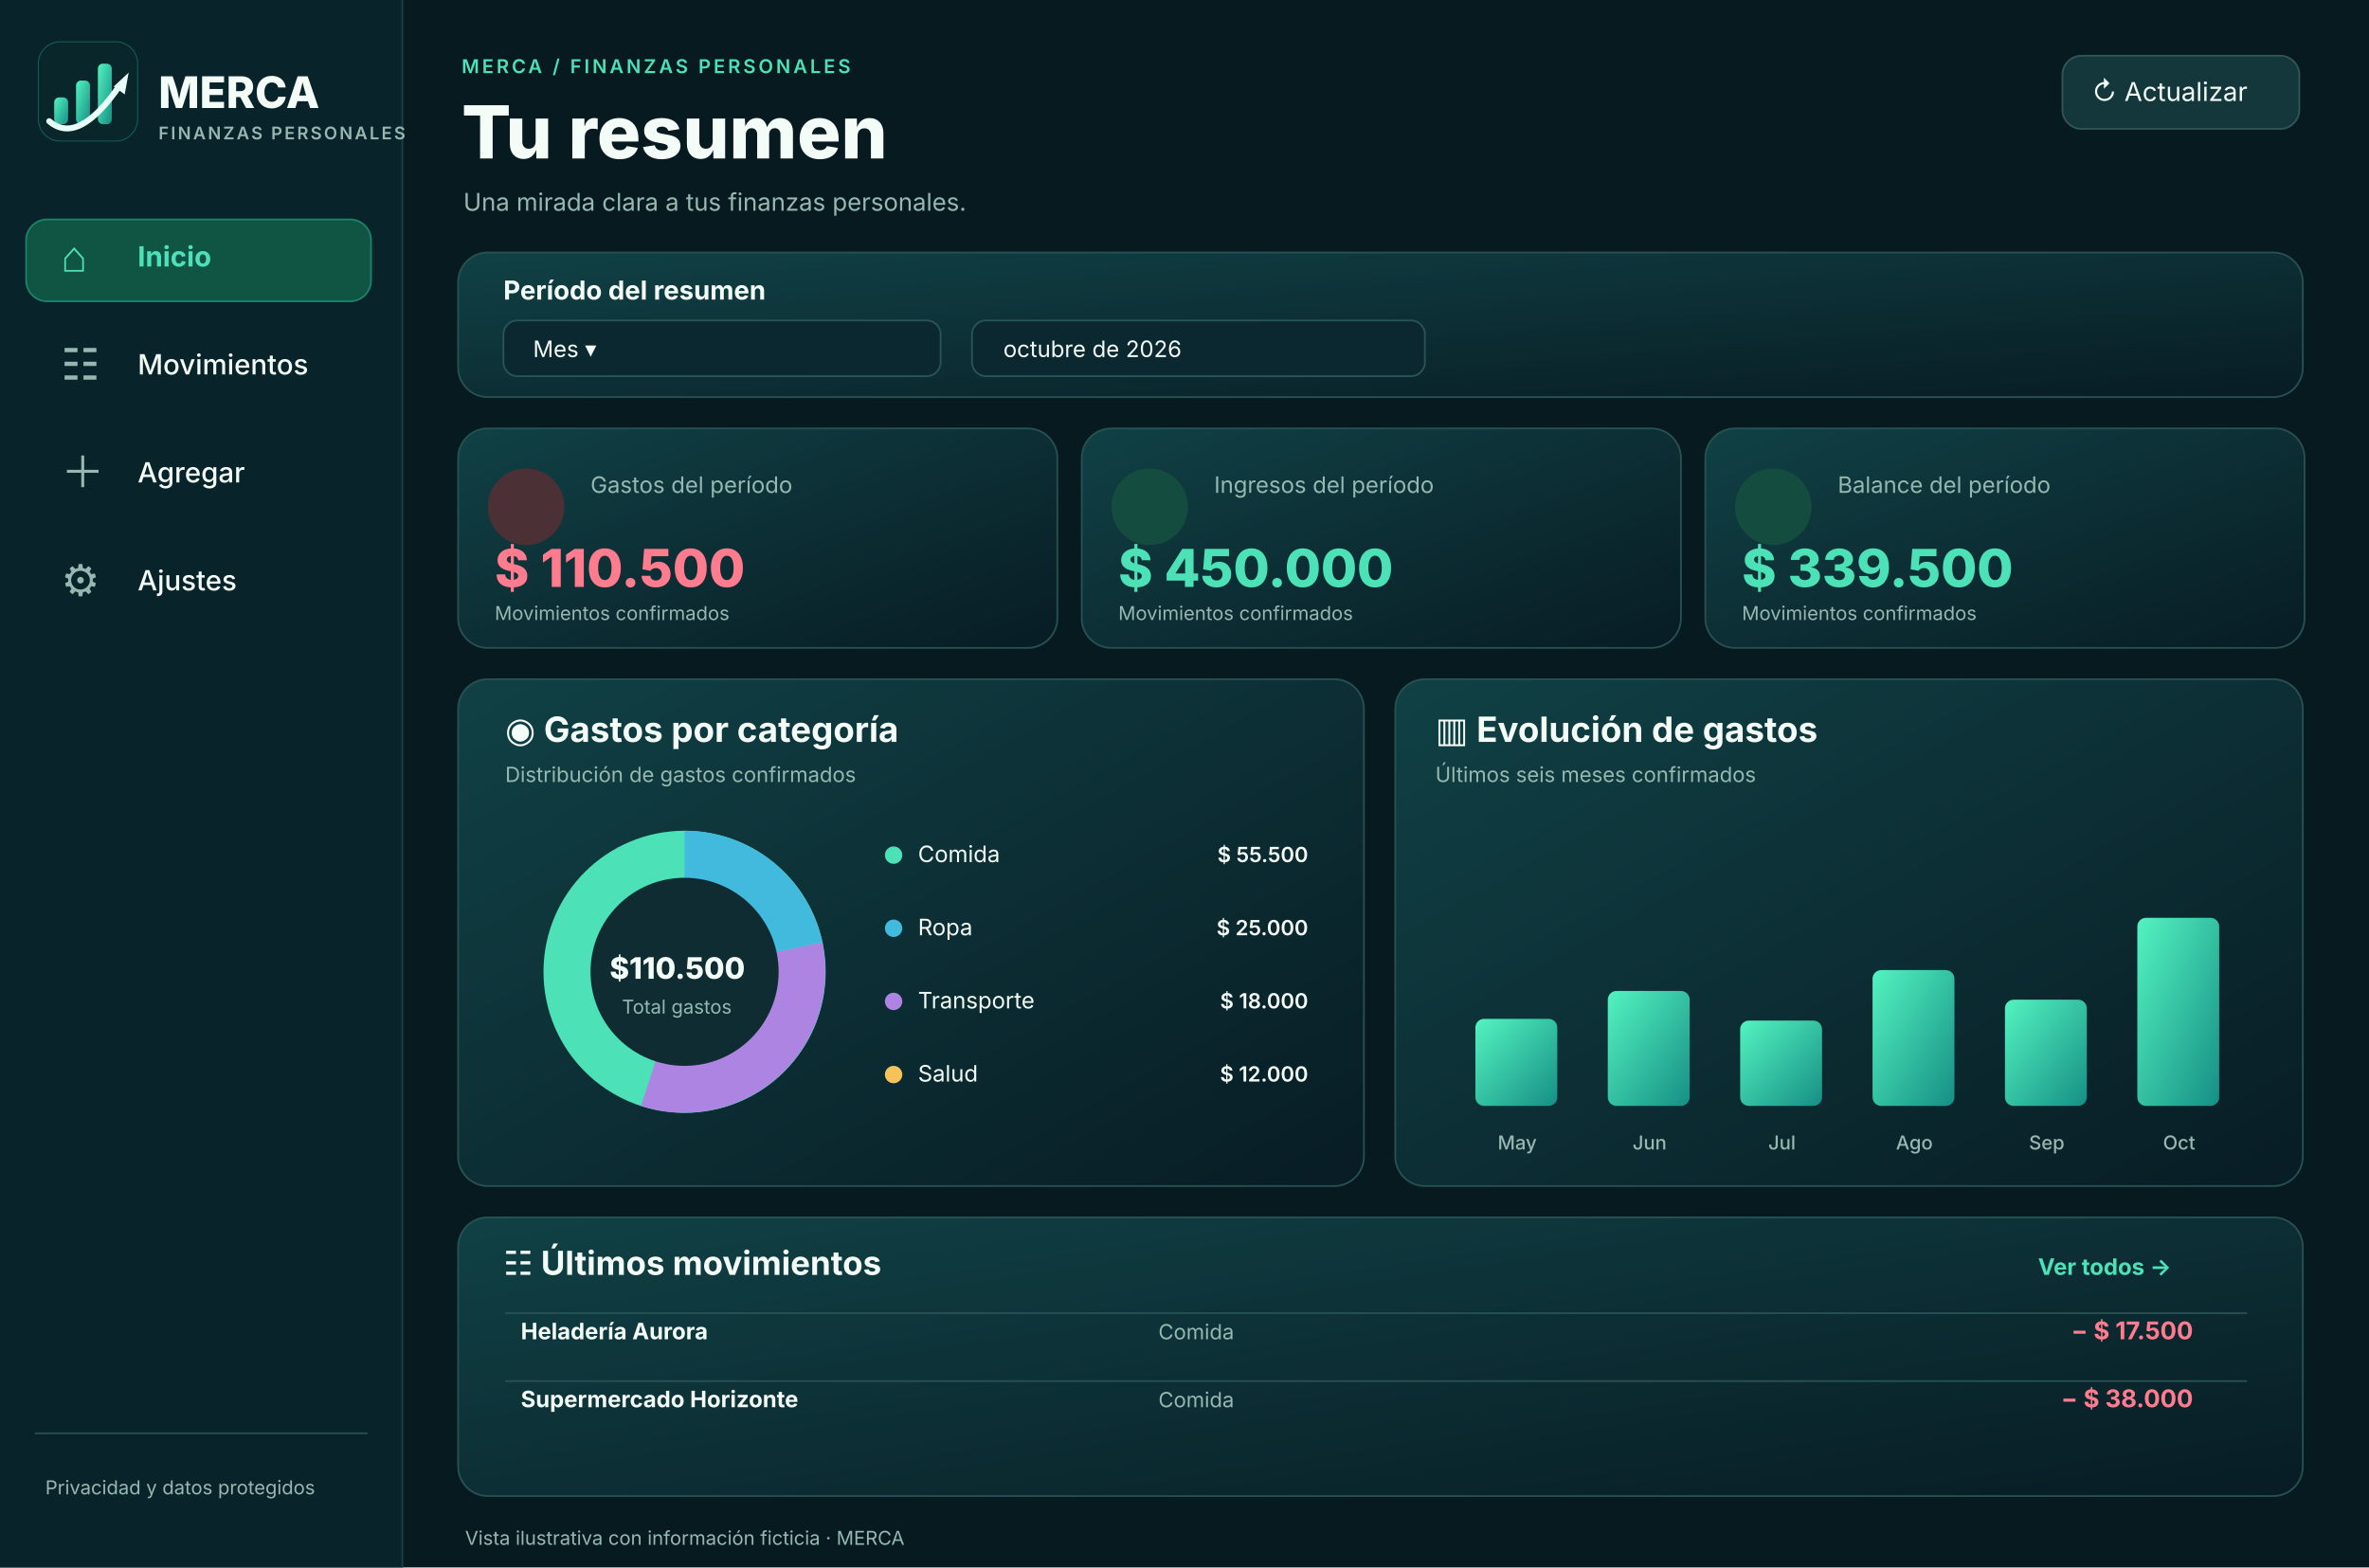
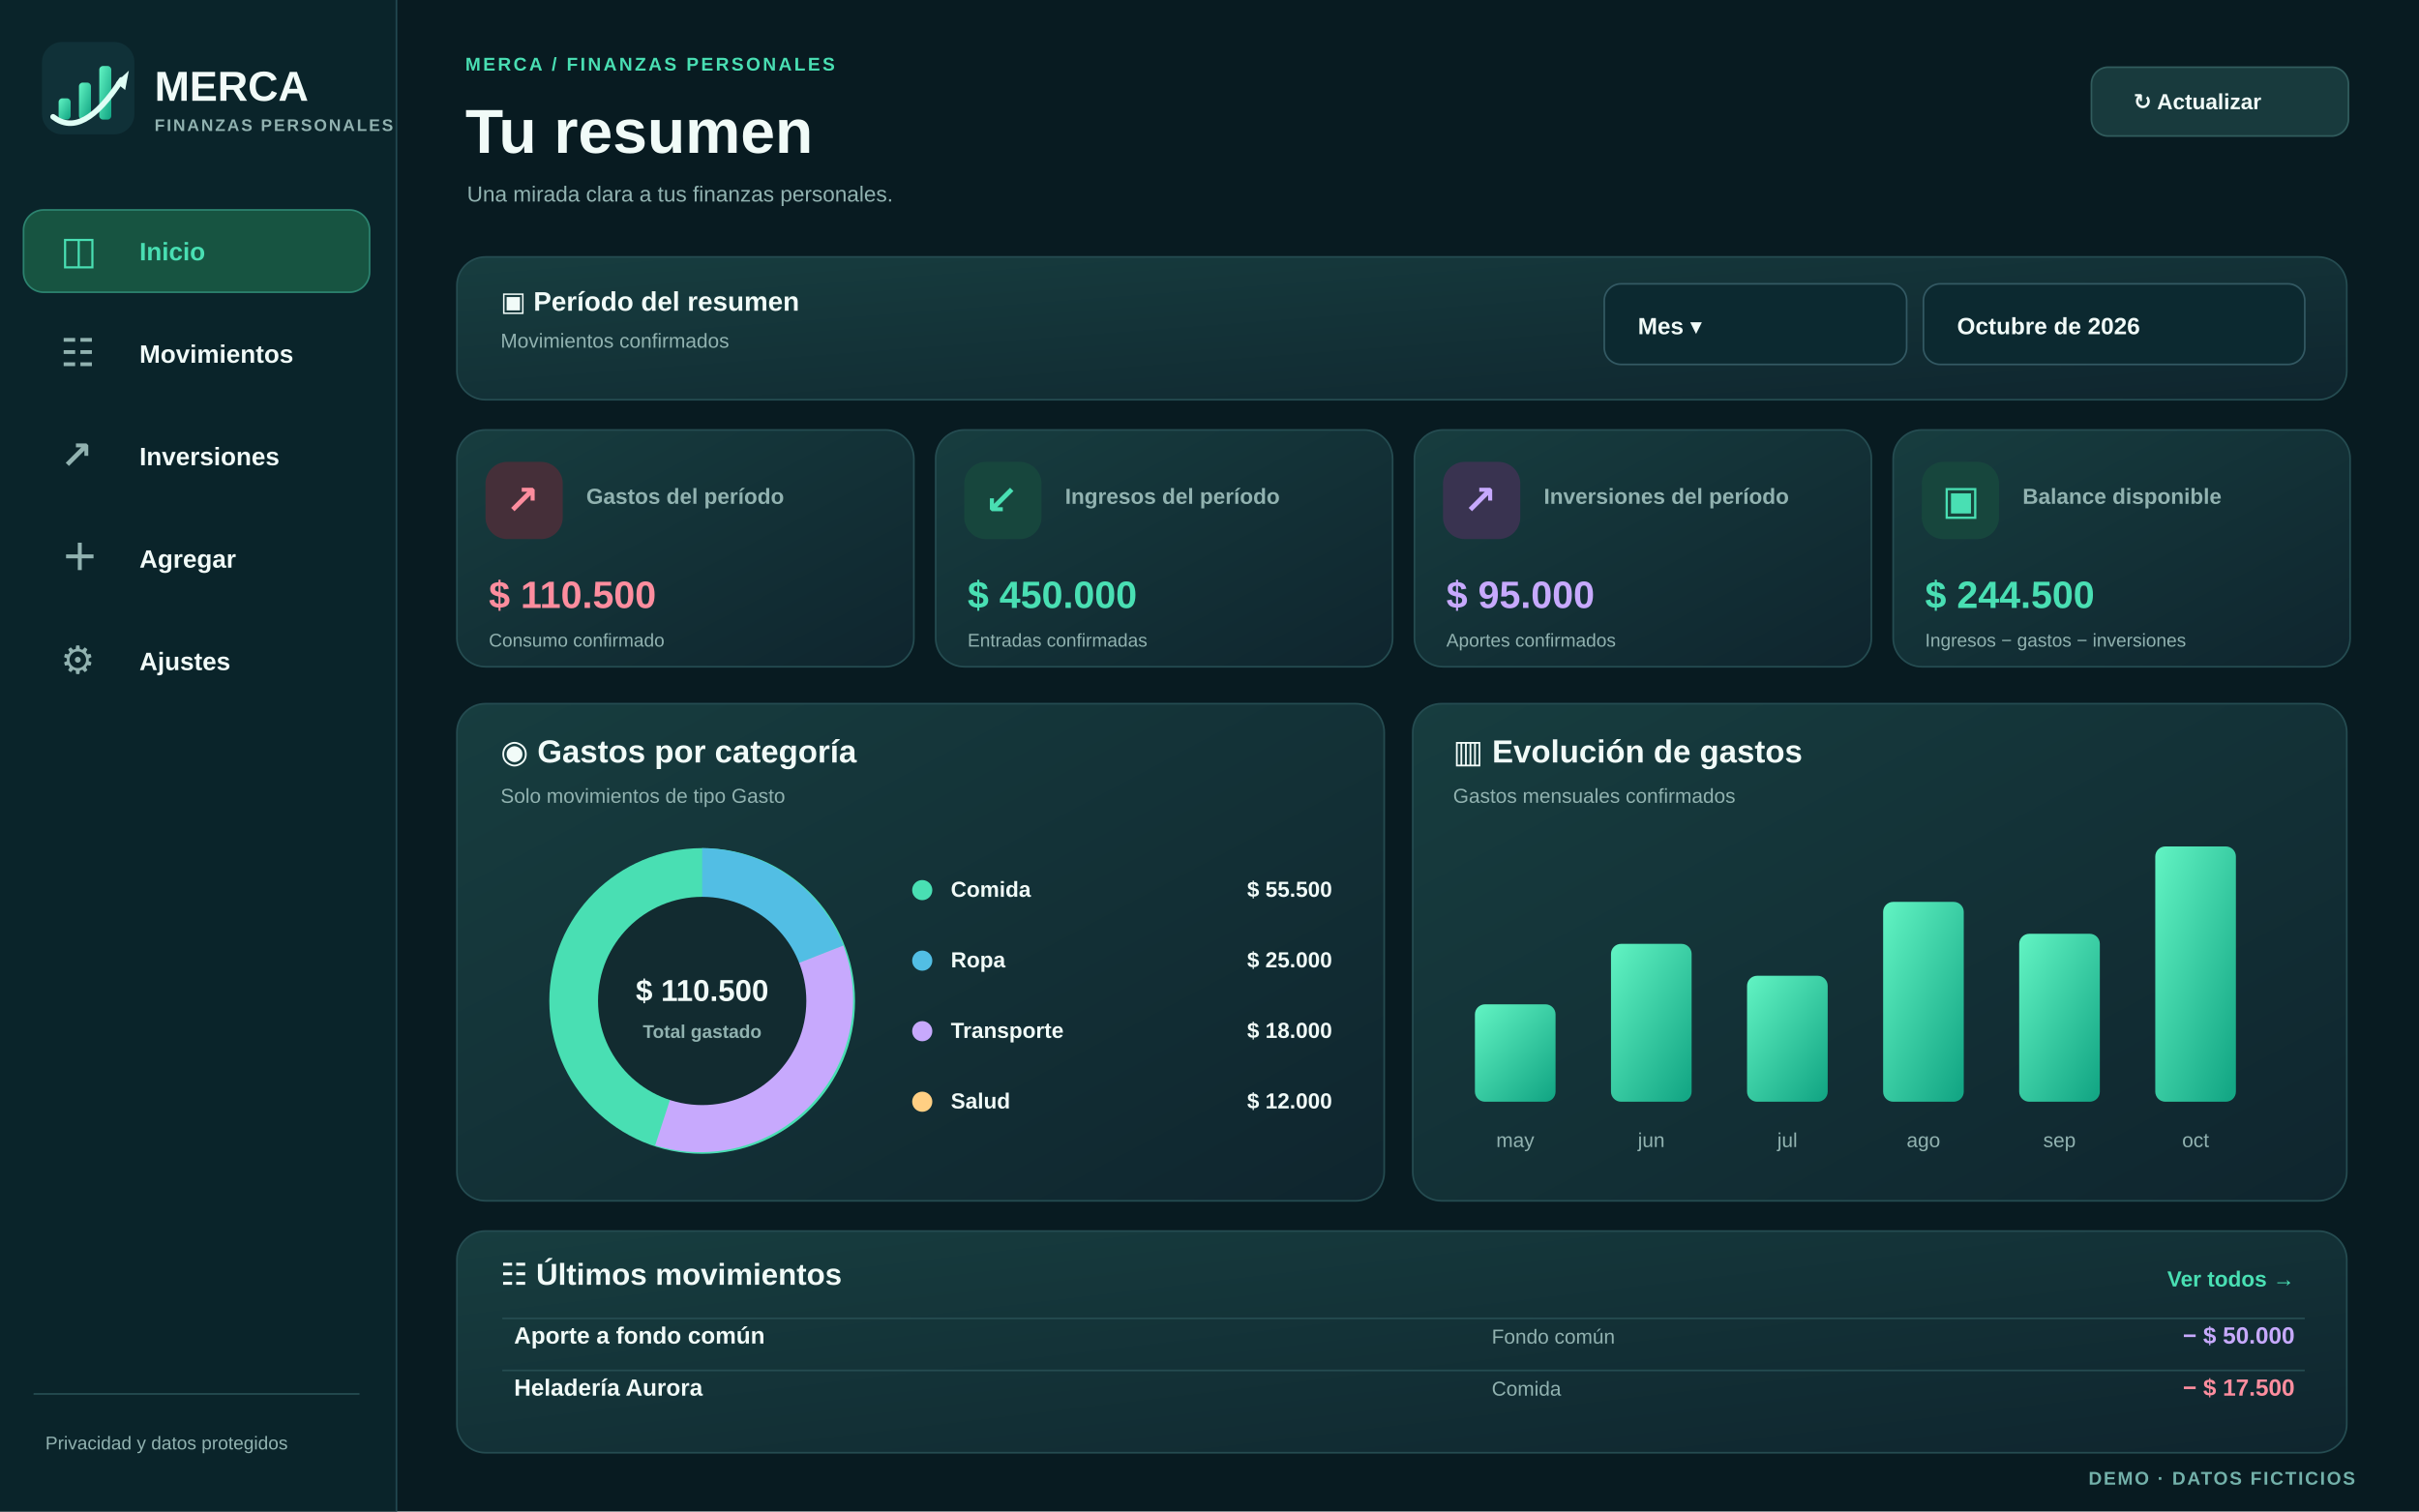
- <svg xmlns="http://www.w3.org/2000/svg" width="1360" height="900" viewBox="0 0 1360 900" role="img">
+ <svg xmlns="http://www.w3.org/2000/svg" role="img" viewBox="0 0 1440 900" width="1440" height="900">
  <defs>
-     <linearGradient id="g" x1="0" y1="0" x2="1" y2="1">
-       <stop stop-color="#104145" />
-       <stop offset="1" stop-color="#081c24" />
+     <linearGradient id="grad" x1="0" y1="0" x2="1" y2="1">
+       <stop stop-color="#173d3f" />
+       <stop offset="1" stop-color="#0f252e" />
    </linearGradient>
-     <linearGradient id="accent" x1="0" y1="0" x2="1" y2="1">
-       <stop stop-color="#53f3c0" />
-       <stop offset="1" stop-color="#168f85" />
+     <linearGradient id="glow" x1="0" y1="0" x2=".9" y2="1">
+       <stop stop-color="#62f4c3" />
+       <stop offset="1" stop-color="#14a785" />
+     </linearGradient>
+     <linearGradient id="purple" x1="0" y1="0" x2="0" y2="1">
+       <stop stop-color="#d6b7fa" />
+       <stop offset="1" stop-color="#7554b7" />
+     </linearGradient>
+     <linearGradient id="shine" x1="0" y1="0" x2="1" y2="1">
+       <stop stop-color="#162f50" />
+       <stop offset="1" stop-color="#12252e" />
    </linearGradient>
  </defs>
-   <rect x="0" y="0" width="1360" height="900" rx="0" fill="#071a20" />
-   <rect x="0" y="0" width="231" height="900" rx="0" fill="#082329" />
-   <line x1="231" y1="0" x2="231" y2="900" stroke="#174049" stroke-width="1" />
-   <g transform="translate(22 24) scale(0.57)">
-     <rect x="0" y="0" width="100" height="100" rx="22" fill="#09262a" stroke="#146056" stroke-width="1" />
-     <rect x="16" y="56" width="14" height="27" rx="5" fill="url(#accent)" />
-     <rect x="38" y="39" width="14" height="44" rx="5" fill="url(#accent)" />
-     <rect x="60" y="22" width="14" height="61" rx="5" fill="url(#accent)" />
-     <path d="M11 80 Q40 105 82 44" fill="none" stroke="#e8fff8" stroke-width="6" stroke-linecap="round" />
-     <path d="M76 45 L91 31 L87 53Z" fill="#e8fff8" />
+   <rect x="0" y="0" width="1440" height="900" rx="0" fill="#081b21" />
+   <rect x="0" y="0" width="236" height="900" rx="0" fill="#0a242a" />
+   <line x1="236" y1="0" x2="236" y2="900" stroke="#224851" stroke-width="1" />
+   <g transform="translate(25,25) scale(0.55)">
+     <rect x="0" y="0" width="100" height="100" rx="22" fill="#103138" />
+     <rect x="18" y="61" width="13" height="23" rx="4" fill="url(#glow)" />
+     <rect x="40" y="44" width="13" height="40" rx="4" fill="url(#glow)" />
+     <rect x="62" y="26" width="13" height="58" rx="4" fill="url(#glow)" />
+     <path d="M12 81 Q44 106 86 41" stroke="#dffef5" fill="none" stroke-width="6" stroke-linecap="round" />
+     <path d="M80 44 L94 31 L90 52Z" fill="#dffef5" />
  </g>
-   <text x="91" y="62" font-family="Inter,Segoe UI,Arial,sans-serif" font-size="25" fill="#f4fcf8" font-weight="800">MERCA</text>
-   <text x="91" y="80" font-family="Inter,Segoe UI,Arial,sans-serif" font-size="10" fill="#96b8b1" font-weight="600" letter-spacing="1.2">FINANZAS PERSONALES</text>
-   <rect x="15" y="126" width="198" height="47" rx="12" fill="#105444" stroke="#1b826b" stroke-width="1" />
-   <text x="35" y="156" font-family="Inter,Segoe UI,Arial,sans-serif" font-size="25" fill="#4ce1b7" font-weight="400">⌂</text>
-   <text x="79" y="153" font-family="Inter,Segoe UI,Arial,sans-serif" font-size="16" fill="#4ce1b7" font-weight="700">Inicio</text>
-   <text x="35" y="218" font-family="Inter,Segoe UI,Arial,sans-serif" font-size="25" fill="#96b8b1" font-weight="400">☷</text>
-   <text x="79" y="215" font-family="Inter,Segoe UI,Arial,sans-serif" font-size="16" fill="#f4fcf8" font-weight="500">Movimientos</text>
-   <text x="35" y="280" font-family="Inter,Segoe UI,Arial,sans-serif" font-size="25" fill="#96b8b1" font-weight="400">＋</text>
-   <text x="79" y="277" font-family="Inter,Segoe UI,Arial,sans-serif" font-size="16" fill="#f4fcf8" font-weight="500">Agregar</text>
-   <text x="35" y="342" font-family="Inter,Segoe UI,Arial,sans-serif" font-size="25" fill="#96b8b1" font-weight="400">⚙</text>
-   <text x="79" y="339" font-family="Inter,Segoe UI,Arial,sans-serif" font-size="16" fill="#f4fcf8" font-weight="500">Ajustes</text>
-   <line x1="20" y1="823" x2="211" y2="823" stroke="#255057" stroke-width="1" />
-   <text x="26" y="858" font-family="Inter,Segoe UI,Arial,sans-serif" font-size="11" fill="#96b8b1" font-weight="400">Privacidad y datos protegidos</text>
-   <text x="265" y="42" font-family="Inter,Segoe UI,Arial,sans-serif" font-size="11" fill="#4ce1b7" font-weight="600" letter-spacing="1.6">MERCA  /  FINANZAS PERSONALES</text>
-   <text x="265" y="91" font-family="Inter,Segoe UI,Arial,sans-serif" font-size="42" fill="#f4fcf8" font-weight="800">Tu resumen</text>
-   <text x="266" y="121" font-family="Inter,Segoe UI,Arial,sans-serif" font-size="14" fill="#96b8b1" font-weight="400">Una mirada clara a tus finanzas personales.</text>
-   <rect x="1184" y="32" width="136" height="42" rx="11" fill="#13373a" stroke="#315659" stroke-width="1" />
-   <text x="1201" y="58" font-family="Inter,Segoe UI,Arial,sans-serif" font-size="15" fill="#f4fcf8" font-weight="400">↻  Actualizar</text>
-   <text x="267" y="887" font-family="Inter,Segoe UI,Arial,sans-serif" font-size="11" fill="#96b8b1" font-weight="400">Vista ilustrativa con información ficticia · MERCA</text>
-   <rect x="263" y="145" width="1059" height="83" rx="17" fill="url(#g)" stroke="#275153" stroke-width="1" />
-   <text x="289" y="172" font-family="Inter,Segoe UI,Arial,sans-serif" font-size="15" fill="#f4fcf8" font-weight="750">Período del resumen</text>
-   <rect x="289" y="184" width="251" height="32" rx="8" fill="#0b2830" stroke="#285658" stroke-width="1" />
-   <text x="306" y="205" font-family="Inter,Segoe UI,Arial,sans-serif" font-size="13" fill="#f4fcf8" font-weight="400">Mes     ▾</text>
-   <rect x="558" y="184" width="260" height="32" rx="8" fill="#0b2830" stroke="#285658" stroke-width="1" />
-   <text x="576" y="205" font-family="Inter,Segoe UI,Arial,sans-serif" font-size="13" fill="#f4fcf8" font-weight="400">octubre de 2026</text>
-   <rect x="263" y="246" width="344" height="126" rx="17" fill="url(#g)" stroke="#275153" stroke-width="1" />
-   <circle cx="302" cy="291" r="22" fill="#4b3036" />
-   <text x="339" y="283" font-family="Inter,Segoe UI,Arial,sans-serif" font-size="13" fill="#96b8b1" font-weight="400">Gastos del período</text>
-   <text x="284" y="337" font-family="Inter,Segoe UI,Arial,sans-serif" font-size="30" fill="#ff7c8e" font-weight="800">$ 110.500</text>
-   <text x="284" y="356" font-family="Inter,Segoe UI,Arial,sans-serif" font-size="11" fill="#96b8b1" font-weight="400">Movimientos confirmados</text>
-   <rect x="621" y="246" width="344" height="126" rx="17" fill="url(#g)" stroke="#275153" stroke-width="1" />
-   <circle cx="660" cy="291" r="22" fill="#144c40" />
-   <text x="697" y="283" font-family="Inter,Segoe UI,Arial,sans-serif" font-size="13" fill="#96b8b1" font-weight="400">Ingresos del período</text>
-   <text x="642" y="337" font-family="Inter,Segoe UI,Arial,sans-serif" font-size="30" fill="#4ce1b7" font-weight="800">$ 450.000</text>
-   <text x="642" y="356" font-family="Inter,Segoe UI,Arial,sans-serif" font-size="11" fill="#96b8b1" font-weight="400">Movimientos confirmados</text>
-   <rect x="979" y="246" width="344" height="126" rx="17" fill="url(#g)" stroke="#275153" stroke-width="1" />
-   <circle cx="1018" cy="291" r="22" fill="#144c40" />
-   <text x="1055" y="283" font-family="Inter,Segoe UI,Arial,sans-serif" font-size="13" fill="#96b8b1" font-weight="400">Balance del período</text>
-   <text x="1000" y="337" font-family="Inter,Segoe UI,Arial,sans-serif" font-size="30" fill="#4ce1b7" font-weight="800">$ 339.500</text>
-   <text x="1000" y="356" font-family="Inter,Segoe UI,Arial,sans-serif" font-size="11" fill="#96b8b1" font-weight="400">Movimientos confirmados</text>
-   <rect x="263" y="390" width="520" height="291" rx="17" fill="url(#g)" stroke="#275153" stroke-width="1" />
-   <rect x="801" y="390" width="521" height="291" rx="17" fill="url(#g)" stroke="#275153" stroke-width="1" />
-   <text x="290" y="426" font-family="Inter,Segoe UI,Arial,sans-serif" font-size="20" fill="#f4fcf8" font-weight="750">◉  Gastos por categoría</text>
-   <text x="290" y="449" font-family="Inter,Segoe UI,Arial,sans-serif" font-size="12" fill="#96b8b1" font-weight="400">Distribución de gastos confirmados</text>
-   <circle cx="393" cy="558" r="81" fill="#4ce1b7" />
-   <path d="M393 558 L393 477 A81 81 0 0 1 472 541Z" fill="#42badd" />
-   <path d="M393 558 L472 541 A81 81 0 0 1 368 635Z" fill="#ad84e2" />
-   <circle cx="393" cy="558" r="54" fill="#0e2c32" />
-   <text x="350" y="562" font-family="Inter,Segoe UI,Arial,sans-serif" font-size="17" fill="#f4fcf8" font-weight="800">$110.500</text>
-   <text x="357" y="582" font-family="Inter,Segoe UI,Arial,sans-serif" font-size="11" fill="#96b8b1" font-weight="400">Total gastos</text>
-   <circle cx="513" cy="491" r="5" fill="#4ce1b7" />
-   <text x="527" y="495" font-family="Inter,Segoe UI,Arial,sans-serif" font-size="13" fill="#f4fcf8" font-weight="400">Comida</text>
-   <text x="751" y="495" font-family="Inter,Segoe UI,Arial,sans-serif" font-size="12" fill="#f4fcf8" font-weight="600" text-anchor="end">$ 55.500</text>
-   <circle cx="513" cy="533" r="5" fill="#42badd" />
-   <text x="527" y="537" font-family="Inter,Segoe UI,Arial,sans-serif" font-size="13" fill="#f4fcf8" font-weight="400">Ropa</text>
-   <text x="751" y="537" font-family="Inter,Segoe UI,Arial,sans-serif" font-size="12" fill="#f4fcf8" font-weight="600" text-anchor="end">$ 25.000</text>
-   <circle cx="513" cy="575" r="5" fill="#ad84e2" />
-   <text x="527" y="579" font-family="Inter,Segoe UI,Arial,sans-serif" font-size="13" fill="#f4fcf8" font-weight="400">Transporte</text>
-   <text x="751" y="579" font-family="Inter,Segoe UI,Arial,sans-serif" font-size="12" fill="#f4fcf8" font-weight="600" text-anchor="end">$ 18.000</text>
-   <circle cx="513" cy="617" r="5" fill="#f5c35a" />
-   <text x="527" y="621" font-family="Inter,Segoe UI,Arial,sans-serif" font-size="13" fill="#f4fcf8" font-weight="400">Salud</text>
-   <text x="751" y="621" font-family="Inter,Segoe UI,Arial,sans-serif" font-size="12" fill="#f4fcf8" font-weight="600" text-anchor="end">$ 12.000</text>
-   <text x="824" y="426" font-family="Inter,Segoe UI,Arial,sans-serif" font-size="20" fill="#f4fcf8" font-weight="750">▥  Evolución de gastos</text>
-   <text x="824" y="449" font-family="Inter,Segoe UI,Arial,sans-serif" font-size="12" fill="#96b8b1" font-weight="400">Últimos seis meses confirmados</text>
-   <rect x="847" y="585" width="47" height="50" rx="5" fill="url(#accent)" />
-   <text x="871" y="660" font-family="Inter,Segoe UI,Arial,sans-serif" font-size="11" fill="#96b8b1" font-weight="500" text-anchor="middle">May</text>
-   <rect x="923" y="569" width="47" height="66" rx="5" fill="url(#accent)" />
-   <text x="947" y="660" font-family="Inter,Segoe UI,Arial,sans-serif" font-size="11" fill="#96b8b1" font-weight="500" text-anchor="middle">Jun</text>
-   <rect x="999" y="586" width="47" height="49" rx="5" fill="url(#accent)" />
-   <text x="1023" y="660" font-family="Inter,Segoe UI,Arial,sans-serif" font-size="11" fill="#96b8b1" font-weight="500" text-anchor="middle">Jul</text>
-   <rect x="1075" y="557" width="47" height="78" rx="5" fill="url(#accent)" />
-   <text x="1099" y="660" font-family="Inter,Segoe UI,Arial,sans-serif" font-size="11" fill="#96b8b1" font-weight="500" text-anchor="middle">Ago</text>
-   <rect x="1151" y="574" width="47" height="61" rx="5" fill="url(#accent)" />
-   <text x="1175" y="660" font-family="Inter,Segoe UI,Arial,sans-serif" font-size="11" fill="#96b8b1" font-weight="500" text-anchor="middle">Sep</text>
-   <rect x="1227" y="527" width="47" height="108" rx="5" fill="url(#accent)" />
-   <text x="1251" y="660" font-family="Inter,Segoe UI,Arial,sans-serif" font-size="11" fill="#96b8b1" font-weight="500" text-anchor="middle">Oct</text>
-   <rect x="263" y="699" width="1059" height="160" rx="17" fill="url(#g)" stroke="#275153" stroke-width="1" />
-   <text x="289" y="732" font-family="Inter,Segoe UI,Arial,sans-serif" font-size="19" fill="#f4fcf8" font-weight="750">☷  Últimos movimientos</text>
-   <text x="1170" y="732" font-family="Inter,Segoe UI,Arial,sans-serif" font-size="13" fill="#4ce1b7" font-weight="700">Ver todos →</text>
-   <line x1="290" y1="754" x2="1290" y2="754" stroke="#275153" stroke-width="1" />
-   <text x="299" y="769" font-family="Inter,Segoe UI,Arial,sans-serif" font-size="13" fill="#f4fcf8" font-weight="700">Heladería Aurora</text>
-   <text x="665" y="769" font-family="Inter,Segoe UI,Arial,sans-serif" font-size="12" fill="#96b8b1" font-weight="400">Comida</text>
-   <text x="1259" y="769" font-family="Inter,Segoe UI,Arial,sans-serif" font-size="14" fill="#ff7c8e" font-weight="700" text-anchor="end">− $ 17.500</text>
-   <line x1="290" y1="793" x2="1290" y2="793" stroke="#275153" stroke-width="1" />
-   <text x="299" y="808" font-family="Inter,Segoe UI,Arial,sans-serif" font-size="13" fill="#f4fcf8" font-weight="700">Supermercado Horizonte</text>
-   <text x="665" y="808" font-family="Inter,Segoe UI,Arial,sans-serif" font-size="12" fill="#96b8b1" font-weight="400">Comida</text>
-   <text x="1259" y="808" font-family="Inter,Segoe UI,Arial,sans-serif" font-size="14" fill="#ff7c8e" font-weight="700" text-anchor="end">− $ 38.000</text>
+   <text x="92" y="60" font-family="Arial,Segoe UI,sans-serif" font-size="25" fill="#f1fbf8" font-weight="800">MERCA</text>
+   <text x="92" y="78" font-family="Arial,Segoe UI,sans-serif" font-size="10" fill="#91b2b0" font-weight="600" letter-spacing="1.1">FINANZAS PERSONALES</text>
+   <rect x="14" y="125" width="206" height="49" rx="12" fill="#175441" stroke="#2c836f" stroke-width="1" />
+   <text x="36" y="157" font-family="Arial,Segoe UI,sans-serif" font-size="23" fill="#49dfb3" font-weight="700">◫</text>
+   <text x="83" y="155" font-family="Arial,Segoe UI,sans-serif" font-size="15" fill="#49dfb3" font-weight="750">Inicio</text>
+   <text x="36" y="218" font-family="Arial,Segoe UI,sans-serif" font-size="23" fill="#91b2b0" font-weight="700">☷</text>
+   <text x="83" y="216" font-family="Arial,Segoe UI,sans-serif" font-size="15" fill="#f1fbf8" font-weight="550">Movimientos</text>
+   <text x="36" y="279" font-family="Arial,Segoe UI,sans-serif" font-size="23" fill="#91b2b0" font-weight="700">↗</text>
+   <text x="83" y="277" font-family="Arial,Segoe UI,sans-serif" font-size="15" fill="#f1fbf8" font-weight="550">Inversiones</text>
+   <text x="36" y="340" font-family="Arial,Segoe UI,sans-serif" font-size="23" fill="#91b2b0" font-weight="700">＋</text>
+   <text x="83" y="338" font-family="Arial,Segoe UI,sans-serif" font-size="15" fill="#f1fbf8" font-weight="550">Agregar</text>
+   <text x="36" y="401" font-family="Arial,Segoe UI,sans-serif" font-size="23" fill="#91b2b0" font-weight="700">⚙</text>
+   <text x="83" y="399" font-family="Arial,Segoe UI,sans-serif" font-size="15" fill="#f1fbf8" font-weight="550">Ajustes</text>
+   <line x1="20" y1="830" x2="214" y2="830" stroke="#254c51" stroke-width="1" />
+   <text x="27" y="863" font-family="Arial,Segoe UI,sans-serif" font-size="11" fill="#91b2b0" font-weight="400">Privacidad y datos protegidos</text>
+   <text x="277" y="42" font-family="Arial,Segoe UI,sans-serif" font-size="11" fill="#49dfb3" font-weight="700" letter-spacing="1.4">MERCA / FINANZAS PERSONALES</text>
+   <text x="277" y="91" font-family="Arial,Segoe UI,sans-serif" font-size="37" fill="#f1fbf8" font-weight="800">Tu resumen</text>
+   <text x="278" y="120" font-family="Arial,Segoe UI,sans-serif" font-size="13" fill="#91b2b0" font-weight="400">Una mirada clara a tus finanzas personales.</text>
+   <rect x="1245" y="40" width="153" height="41" rx="10" fill="#183a3d" stroke="#315c5d" stroke-width="1" />
+   <text x="1270" y="65" font-family="Arial,Segoe UI,sans-serif" font-size="13" fill="#f1fbf8" font-weight="700">↻  Actualizar</text>
+   <rect x="272" y="153" width="1125" height="85" rx="17" fill="url(#grad)" stroke="#254c51" stroke-width="1" />
+   <text x="298" y="185" font-family="Arial,Segoe UI,sans-serif" font-size="16" fill="#f1fbf8" font-weight="750">▣  Período del resumen</text>
+   <text x="298" y="207" font-family="Arial,Segoe UI,sans-serif" font-size="12" fill="#91b2b0" font-weight="400">Movimientos confirmados</text>
+   <rect x="955" y="169" width="180" height="48" rx="10" fill="#0c2930" stroke="#335963" stroke-width="1" />
+   <text x="975" y="199" font-family="Arial,Segoe UI,sans-serif" font-size="14" fill="#f1fbf8" font-weight="700">Mes    ▾</text>
+   <rect x="1145" y="169" width="227" height="48" rx="10" fill="#0c2930" stroke="#335963" stroke-width="1" />
+   <text x="1165" y="199" font-family="Arial,Segoe UI,sans-serif" font-size="14" fill="#f1fbf8" font-weight="700">Octubre de 2026</text>
+   <rect x="272" y="256" width="272" height="141" rx="17" fill="url(#grad)" stroke="#254c51" stroke-width="1" />
+   <rect x="289" y="275" width="46" height="46" rx="13" fill="#452f39" />
+   <text x="301" y="306" font-family="Arial,Segoe UI,sans-serif" font-size="24" fill="#fd8d9e" font-weight="700">↗</text>
+   <text x="349" y="300" font-family="Arial,Segoe UI,sans-serif" font-size="13" fill="#91b2b0" font-weight="600">Gastos del período</text>
+   <text x="291" y="362" font-family="Arial,Segoe UI,sans-serif" font-size="22.667" fill="#fd8d9e" font-weight="800">$ 110.500</text>
+   <text x="291" y="385" font-family="Arial,Segoe UI,sans-serif" font-size="11" fill="#91b2b0" font-weight="400">Consumo confirmado</text>
+   <rect x="557" y="256" width="272" height="141" rx="17" fill="url(#grad)" stroke="#254c51" stroke-width="1" />
+   <rect x="574" y="275" width="46" height="46" rx="13" fill="#17463d" />
+   <text x="586" y="306" font-family="Arial,Segoe UI,sans-serif" font-size="24" fill="#49dfb3" font-weight="700">↙</text>
+   <text x="634" y="300" font-family="Arial,Segoe UI,sans-serif" font-size="13" fill="#91b2b0" font-weight="600">Ingresos del período</text>
+   <text x="576" y="362" font-family="Arial,Segoe UI,sans-serif" font-size="22.667" fill="#49dfb3" font-weight="800">$ 450.000</text>
+   <text x="576" y="385" font-family="Arial,Segoe UI,sans-serif" font-size="11" fill="#91b2b0" font-weight="400">Entradas confirmadas</text>
+   <rect x="842" y="256" width="272" height="141" rx="17" fill="url(#grad)" stroke="#254c51" stroke-width="1" />
+   <rect x="859" y="275" width="46" height="46" rx="13" fill="#393350" />
+   <text x="871" y="306" font-family="Arial,Segoe UI,sans-serif" font-size="24" fill="#c7a9fd" font-weight="700">↗</text>
+   <text x="919" y="300" font-family="Arial,Segoe UI,sans-serif" font-size="13" fill="#91b2b0" font-weight="600">Inversiones del período</text>
+   <text x="861" y="362" font-family="Arial,Segoe UI,sans-serif" font-size="22.667" fill="#c7a9fd" font-weight="800">$ 95.000</text>
+   <text x="861" y="385" font-family="Arial,Segoe UI,sans-serif" font-size="11" fill="#91b2b0" font-weight="400">Aportes confirmados</text>
+   <rect x="1127" y="256" width="272" height="141" rx="17" fill="url(#grad)" stroke="#254c51" stroke-width="1" />
+   <rect x="1144" y="275" width="46" height="46" rx="13" fill="#17463d" />
+   <text x="1156" y="306" font-family="Arial,Segoe UI,sans-serif" font-size="24" fill="#49dfb3" font-weight="700">▣</text>
+   <text x="1204" y="300" font-family="Arial,Segoe UI,sans-serif" font-size="13" fill="#91b2b0" font-weight="600">Balance disponible</text>
+   <text x="1146" y="362" font-family="Arial,Segoe UI,sans-serif" font-size="22.667" fill="#49dfb3" font-weight="800">$ 244.500</text>
+   <text x="1146" y="385" font-family="Arial,Segoe UI,sans-serif" font-size="11" fill="#91b2b0" font-weight="400">Ingresos − gastos − inversiones</text>
+   <rect x="272" y="419" width="552" height="296" rx="17" fill="url(#grad)" stroke="#254c51" stroke-width="1" />
+   <rect x="841" y="419" width="556" height="296" rx="17" fill="url(#grad)" stroke="#254c51" stroke-width="1" />
+   <text x="298" y="454" font-family="Arial,Segoe UI,sans-serif" font-size="19" fill="#f1fbf8" font-weight="750">◉  Gastos por categoría</text>
+   <text x="298" y="478" font-family="Arial,Segoe UI,sans-serif" font-size="12" fill="#91b2b0" font-weight="400">Solo movimientos de tipo Gasto</text>
+   <circle cx="418" cy="596" r="91" fill="#49dfb3" />
+   <path d="M418 596 L418 505 A91 91 0 0 1 502 563Z" fill="#52bee4" />
+   <path d="M418 596 L502 563 A91 91 0 0 1 390 682Z" fill="#c7a9fd" />
+   <circle cx="418" cy="596" r="62" fill="#122b30" />
+   <text x="418" y="596" font-family="Arial,Segoe UI,sans-serif" font-size="18" fill="#f1fbf8" font-weight="800" text-anchor="middle">$ 110.500</text>
+   <text x="418" y="618" font-family="Arial,Segoe UI,sans-serif" font-size="11" fill="#91b2b0" font-weight="600" text-anchor="middle">Total gastado</text>
+   <circle cx="549" cy="530" r="6" fill="#49dfb3" />
+   <text x="566" y="534" font-family="Arial,Segoe UI,sans-serif" font-size="13" fill="#f1fbf8" font-weight="600">Comida</text>
+   <text x="793" y="534" font-family="Arial,Segoe UI,sans-serif" font-size="13" fill="#f1fbf8" font-weight="700" text-anchor="end">$ 55.500</text>
+   <circle cx="549" cy="572" r="6" fill="#52bee4" />
+   <text x="566" y="576" font-family="Arial,Segoe UI,sans-serif" font-size="13" fill="#f1fbf8" font-weight="600">Ropa</text>
+   <text x="793" y="576" font-family="Arial,Segoe UI,sans-serif" font-size="13" fill="#f1fbf8" font-weight="700" text-anchor="end">$ 25.000</text>
+   <circle cx="549" cy="614" r="6" fill="#c7a9fd" />
+   <text x="566" y="618" font-family="Arial,Segoe UI,sans-serif" font-size="13" fill="#f1fbf8" font-weight="600">Transporte</text>
+   <text x="793" y="618" font-family="Arial,Segoe UI,sans-serif" font-size="13" fill="#f1fbf8" font-weight="700" text-anchor="end">$ 18.000</text>
+   <circle cx="549" cy="656" r="6" fill="#ffcf83" />
+   <text x="566" y="660" font-family="Arial,Segoe UI,sans-serif" font-size="13" fill="#f1fbf8" font-weight="600">Salud</text>
+   <text x="793" y="660" font-family="Arial,Segoe UI,sans-serif" font-size="13" fill="#f1fbf8" font-weight="700" text-anchor="end">$ 12.000</text>
+   <text x="865" y="454" font-family="Arial,Segoe UI,sans-serif" font-size="19" fill="#f1fbf8" font-weight="750">▥  Evolución de gastos</text>
+   <text x="865" y="478" font-family="Arial,Segoe UI,sans-serif" font-size="12" fill="#91b2b0" font-weight="400">Gastos mensuales confirmados</text>
+   <rect x="878" y="598" width="48" height="58" rx="6" fill="url(#glow)" />
+   <text x="902" y="683" font-family="Arial,Segoe UI,sans-serif" font-size="12" fill="#91b2b0" font-weight="500" text-anchor="middle">may</text>
+   <rect x="959" y="562" width="48" height="94" rx="6" fill="url(#glow)" />
+   <text x="983" y="683" font-family="Arial,Segoe UI,sans-serif" font-size="12" fill="#91b2b0" font-weight="500" text-anchor="middle">jun</text>
+   <rect x="1040" y="581" width="48" height="75" rx="6" fill="url(#glow)" />
+   <text x="1064" y="683" font-family="Arial,Segoe UI,sans-serif" font-size="12" fill="#91b2b0" font-weight="500" text-anchor="middle">jul</text>
+   <rect x="1121" y="537" width="48" height="119" rx="6" fill="url(#glow)" />
+   <text x="1145" y="683" font-family="Arial,Segoe UI,sans-serif" font-size="12" fill="#91b2b0" font-weight="500" text-anchor="middle">ago</text>
+   <rect x="1202" y="556" width="48" height="100" rx="6" fill="url(#glow)" />
+   <text x="1226" y="683" font-family="Arial,Segoe UI,sans-serif" font-size="12" fill="#91b2b0" font-weight="500" text-anchor="middle">sep</text>
+   <rect x="1283" y="504" width="48" height="152" rx="6" fill="url(#glow)" />
+   <text x="1307" y="683" font-family="Arial,Segoe UI,sans-serif" font-size="12" fill="#91b2b0" font-weight="500" text-anchor="middle">oct</text>
+   <rect x="272" y="733" width="1125" height="132" rx="17" fill="url(#grad)" stroke="#254c51" stroke-width="1" />
+   <text x="298" y="765" font-family="Arial,Segoe UI,sans-serif" font-size="18" fill="#f1fbf8" font-weight="750">☷  Últimos movimientos</text>
+   <text x="1366" y="766" font-family="Arial,Segoe UI,sans-serif" font-size="13" fill="#49dfb3" font-weight="700" text-anchor="end">Ver todos  →</text>
+   <line x1="299" y1="785" x2="1372" y2="785" stroke="#254c51" stroke-width="1" />
+   <text x="306" y="800" font-family="Arial,Segoe UI,sans-serif" font-size="14" fill="#f1fbf8" font-weight="650">Aporte a fondo común</text>
+   <text x="888" y="800" font-family="Arial,Segoe UI,sans-serif" font-size="12" fill="#91b2b0" font-weight="400">Fondo común</text>
+   <text x="1366" y="800" font-family="Arial,Segoe UI,sans-serif" font-size="14" fill="#c7a9fd" font-weight="750" text-anchor="end">− $ 50.000</text>
+   <line x1="299" y1="816" x2="1372" y2="816" stroke="#254c51" stroke-width="1" />
+   <text x="306" y="831" font-family="Arial,Segoe UI,sans-serif" font-size="14" fill="#f1fbf8" font-weight="650">Heladería Aurora</text>
+   <text x="888" y="831" font-family="Arial,Segoe UI,sans-serif" font-size="12" fill="#91b2b0" font-weight="400">Comida</text>
+   <text x="1366" y="831" font-family="Arial,Segoe UI,sans-serif" font-size="14" fill="#fd8d9e" font-weight="750" text-anchor="end">− $ 17.500</text>
+   <text x="1402" y="884" font-family="Arial,Segoe UI,sans-serif" font-size="11" fill="#73b1aa" font-weight="700" text-anchor="end" letter-spacing="1">DEMO · DATOS FICTICIOS</text>
</svg>
